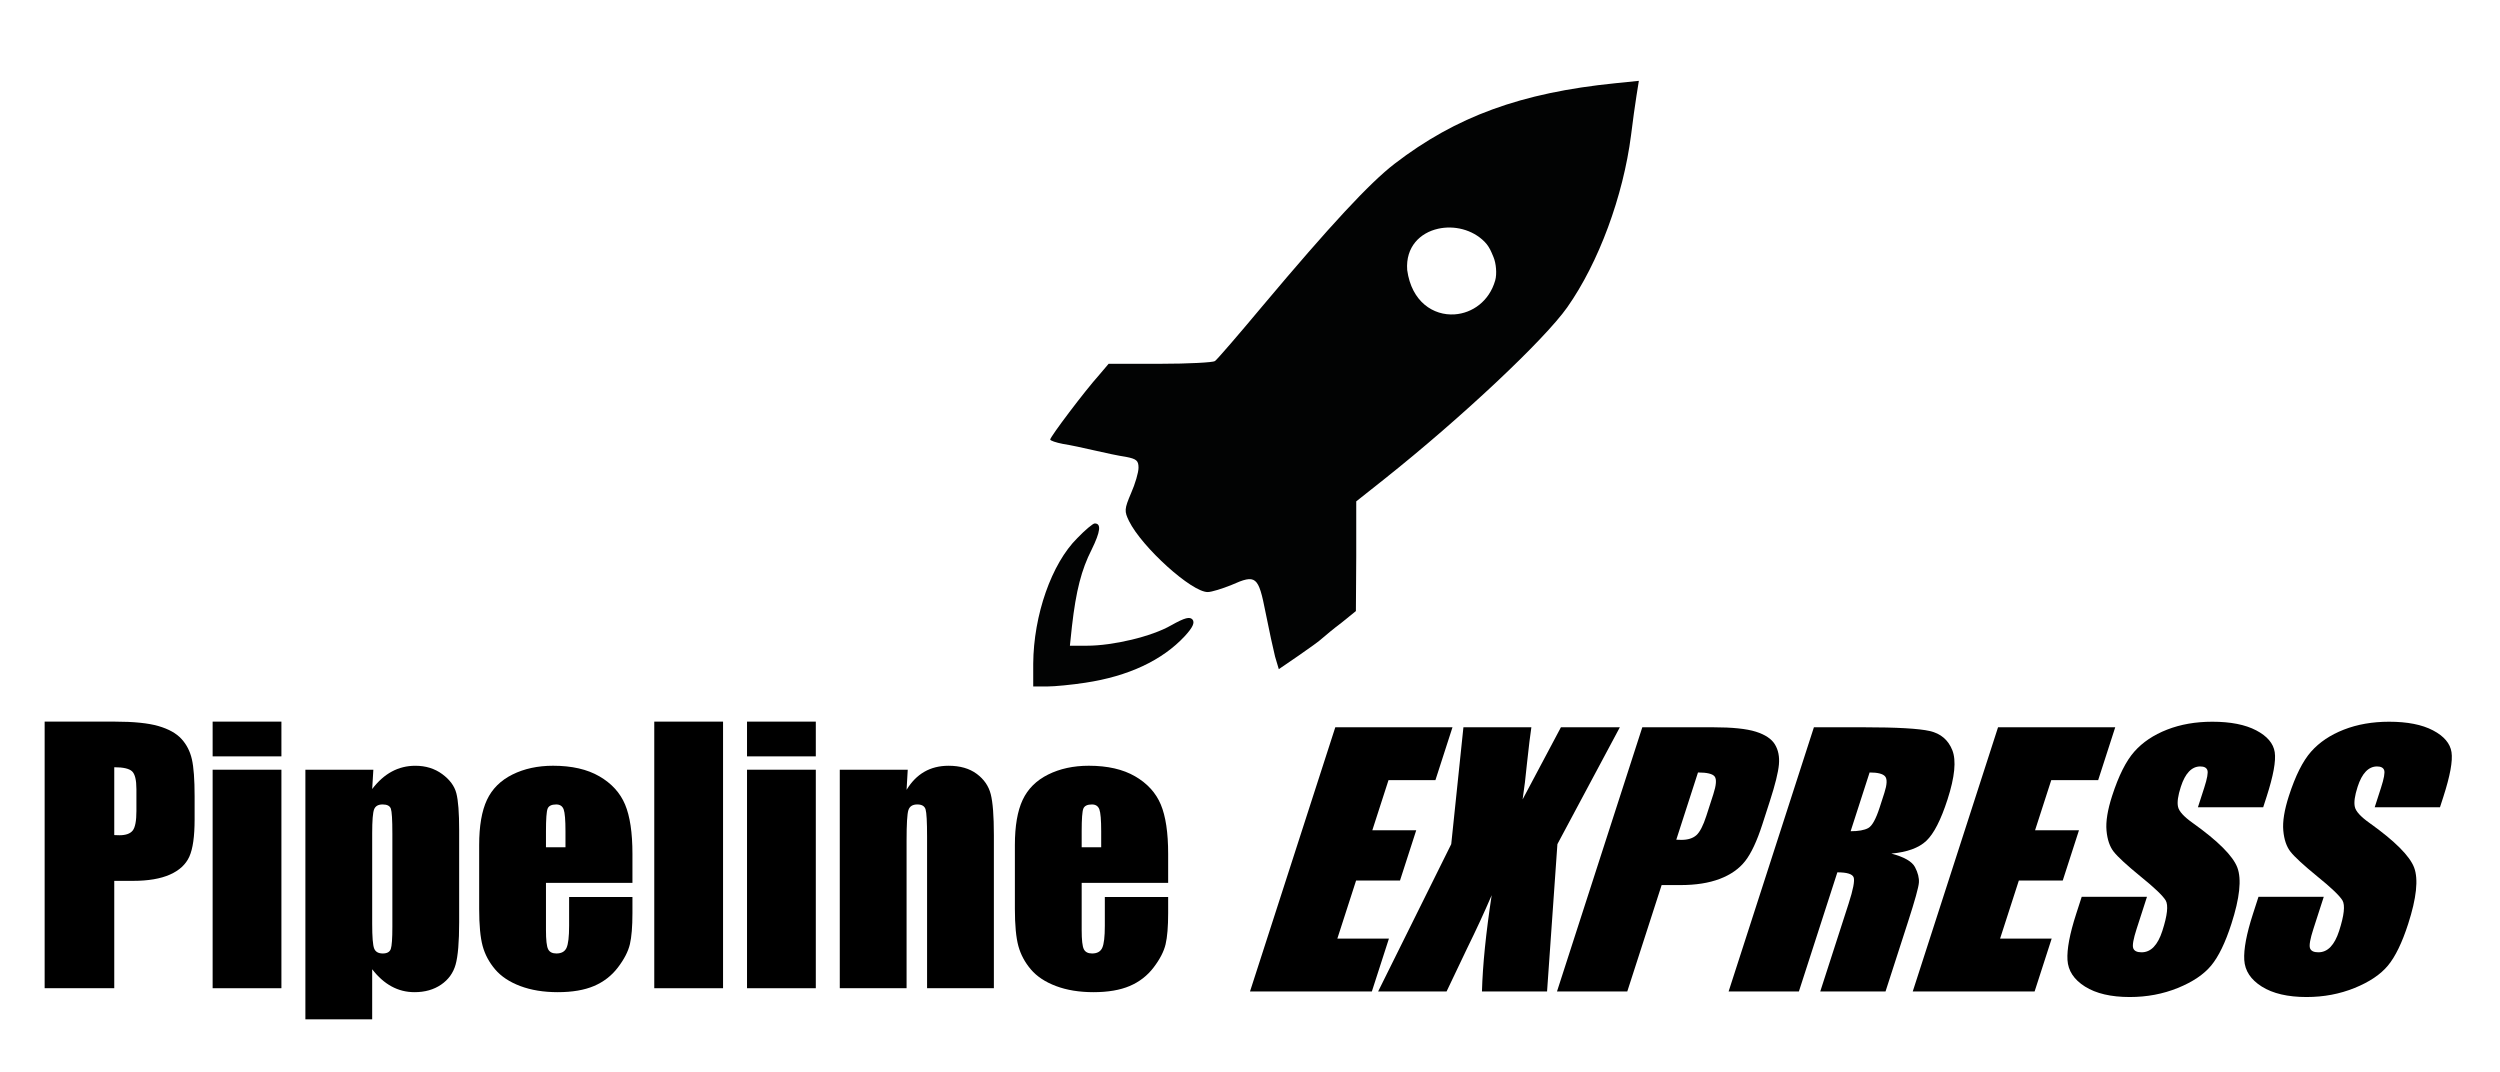
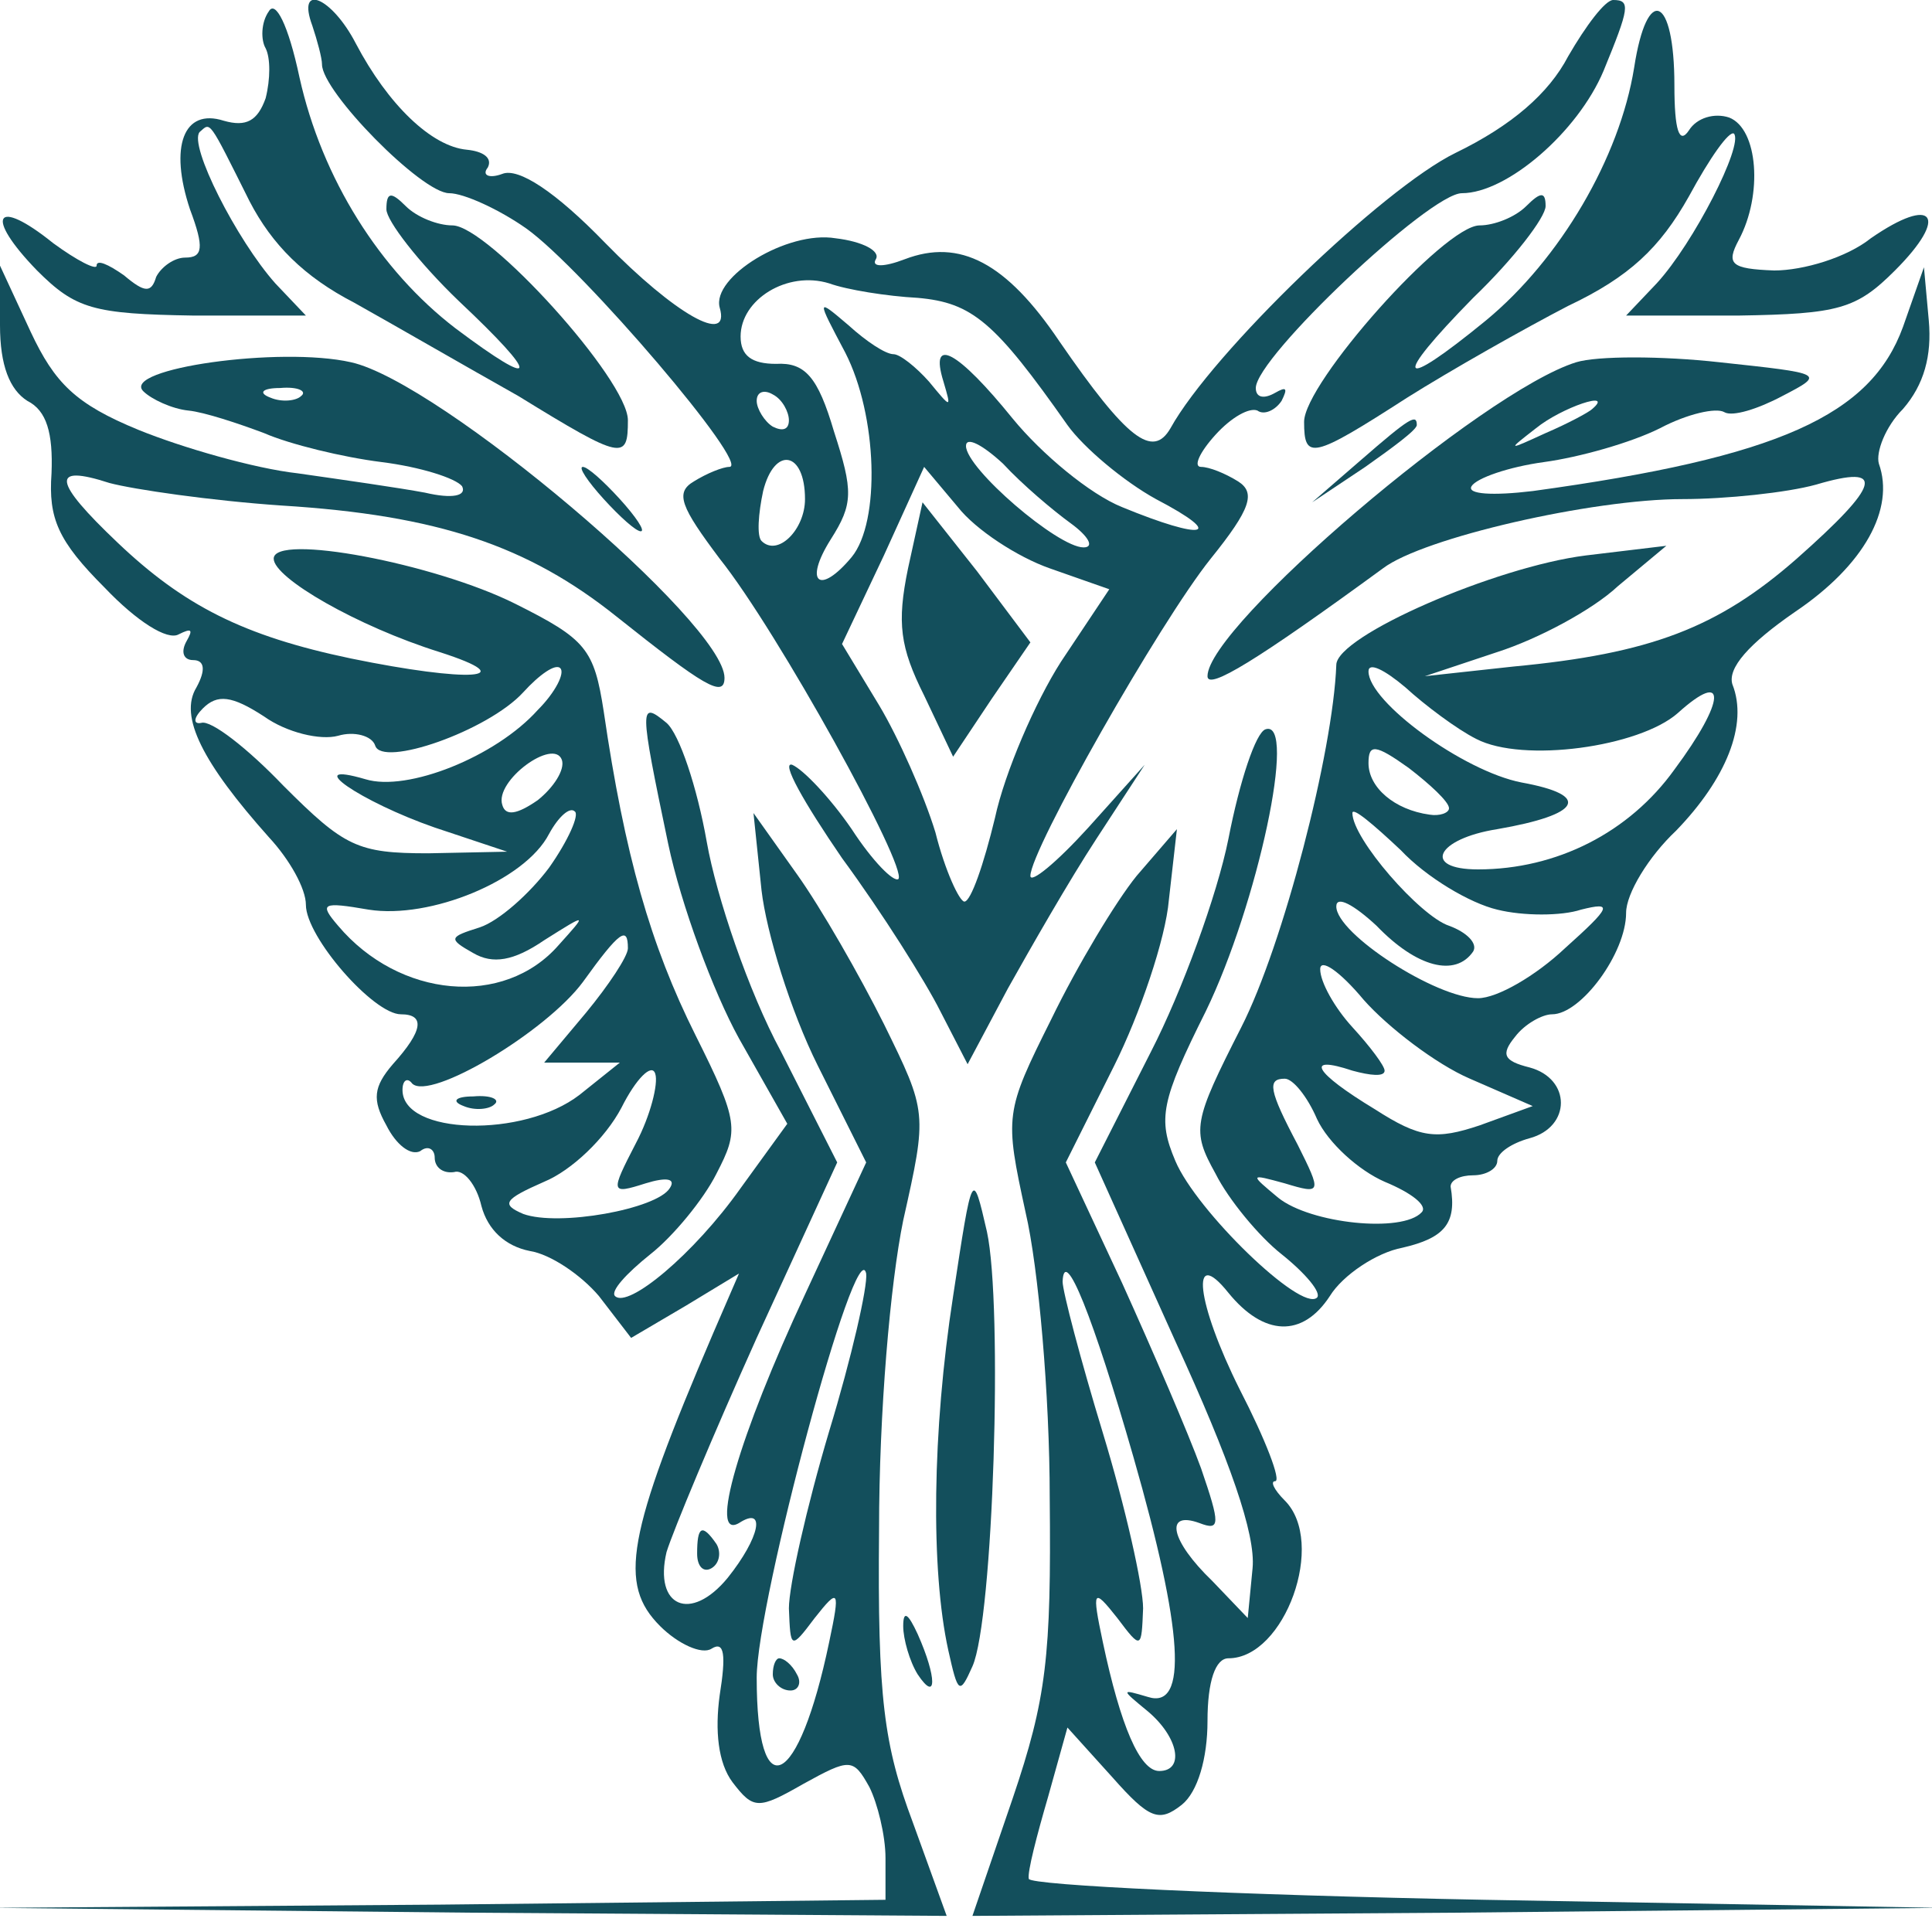
- <svg xmlns="http://www.w3.org/2000/svg" version="1.1" x="0px" y="0px" viewBox="0 0 336 144" enable-background="new 0 0 336 144" xml:space="preserve">
-   <g id="outputsvg">
-     <g>
-       <path d="M6,96.986h9.422c2.548,0,4.507,0.199,5.878,0.598    c1.37,0.398,2.4,0.974,3.089,1.726c0.689,0.752,1.156,1.663,1.4,2.734    c0.244,1.069,0.367,2.726,0.367,4.968v3.121c0,2.288-0.237,3.954-0.711,5.002    c-0.474,1.048-1.344,1.852-2.611,2.412c-1.267,0.561-2.922,0.841-4.967,0.841    h-2.511v14.43H6V96.986z M15.356,103.117v9.118    c0.267,0.015,0.496,0.022,0.689,0.022c0.859,0,1.456-0.21,1.789-0.631    c0.333-0.42,0.5-1.294,0.5-2.622v-2.943c0-1.224-0.193-2.021-0.578-2.39    C17.37,103.302,16.57,103.117,15.356,103.117z" />
-       <path d="M37.822,96.986v4.67h-9.244v-4.67H37.822z M37.822,103.449v29.368h-9.244    v-29.368H37.822z" />
-       <path d="M50.178,103.449l-0.156,2.595c0.8-1.049,1.681-1.832,2.644-2.349    c0.963-0.518,2.015-0.776,3.156-0.776c1.392,0,2.596,0.373,3.611,1.118    c1.015,0.745,1.648,1.604,1.9,2.578c0.252,0.974,0.378,2.627,0.378,4.957    v12.371c0,2.671-0.16,4.571-0.478,5.698c-0.319,1.13-0.971,2.029-1.956,2.7    c-0.985,0.672-2.174,1.007-3.567,1.007c-1.111,0-2.141-0.258-3.089-0.776    c-0.948-0.517-1.815-1.285-2.6-2.305V137H41.044v-33.551H50.178z M52.733,111.991    c0-1.815-0.067-2.913-0.2-3.298c-0.133-0.383-0.504-0.575-1.111-0.575    c-0.593,0-0.974,0.221-1.144,0.664c-0.171,0.443-0.256,1.513-0.256,3.209v12.172    c0,1.771,0.089,2.877,0.267,3.32c0.178,0.443,0.563,0.664,1.156,0.664    c0.578,0,0.937-0.203,1.078-0.608c0.14-0.406,0.211-1.391,0.211-2.955V111.991z" />
-       <path d="M85,118.653H73.378v6.352c0,1.328,0.096,2.184,0.289,2.567    c0.192,0.384,0.563,0.575,1.111,0.575c0.681,0,1.137-0.254,1.367-0.764    c0.229-0.508,0.344-1.493,0.344-2.954v-3.873H85v2.169    c0,1.815-0.115,3.209-0.344,4.183c-0.23,0.974-0.767,2.014-1.611,3.121    c-0.844,1.107-1.915,1.937-3.211,2.489c-1.296,0.554-2.922,0.83-4.878,0.83    c-1.896,0-3.571-0.274-5.022-0.819c-1.452-0.545-2.582-1.295-3.389-2.246    c-0.808-0.953-1.367-2-1.678-3.143c-0.311-1.144-0.467-2.807-0.467-4.991    v-8.565c0-2.567,0.348-4.592,1.044-6.076c0.696-1.482,1.837-2.619,3.422-3.408    c1.585-0.789,3.407-1.184,5.467-1.184c2.518,0,4.596,0.475,6.233,1.428    c1.637,0.951,2.785,2.213,3.444,3.784C84.67,109.701,85,111.911,85,114.758V118.653    z M76,113.873v-2.147c0-1.519-0.082-2.501-0.244-2.943    c-0.163-0.443-0.496-0.664-1-0.664c-0.622,0-1.008,0.188-1.156,0.565    c-0.148,0.375-0.222,1.391-0.222,3.043v2.147H76z" />
-       <path d="M97.178,96.986v35.831h-9.244V96.986H97.178z" />
-       <path d="M109.644,96.986v4.67h-9.244v-4.67H109.644z M109.644,103.449v29.368h-9.244    v-29.368H109.644z" />
-       <path d="M122,103.449l-0.156,2.705c0.652-1.079,1.448-1.888,2.389-2.427    c0.94-0.539,2.025-0.809,3.255-0.809c1.54,0,2.8,0.362,3.778,1.084    c0.978,0.723,1.607,1.634,1.889,2.734c0.281,1.099,0.422,2.932,0.422,5.499    v20.582h-8.978v-20.339c0-2.021-0.067-3.253-0.2-3.696    s-0.504-0.664-1.111-0.664c-0.637,0-1.037,0.255-1.2,0.763    c-0.164,0.51-0.244,1.871-0.244,4.084v19.852h-8.978v-29.368H122z" />
-       <path d="M157,118.653h-11.622v6.352c0,1.328,0.096,2.184,0.289,2.567    c0.192,0.384,0.563,0.575,1.111,0.575c0.681,0,1.137-0.254,1.366-0.764    c0.23-0.508,0.345-1.493,0.345-2.954v-3.873H157v2.169    c0,1.815-0.115,3.209-0.344,4.183c-0.23,0.974-0.767,2.014-1.612,3.121    c-0.844,1.107-1.915,1.937-3.212,2.489c-1.296,0.554-2.922,0.83-4.877,0.83    c-1.897,0-3.571-0.274-5.022-0.819c-1.452-0.545-2.581-1.295-3.389-2.246    c-0.807-0.953-1.366-2-1.677-3.143c-0.311-1.144-0.467-2.807-0.467-4.991    v-8.565c0-2.567,0.348-4.592,1.044-6.076c0.696-1.482,1.836-2.619,3.422-3.408    c1.585-0.789,3.407-1.184,5.467-1.184c2.518,0,4.596,0.475,6.234,1.428    c1.636,0.951,2.785,2.213,3.444,3.784C156.67,109.701,157,111.911,157,114.758    V118.653z M148,113.873v-2.147c0-1.519-0.082-2.501-0.244-2.943    c-0.164-0.443-0.497-0.664-1-0.664c-0.622,0-1.008,0.188-1.156,0.565    c-0.148,0.375-0.222,1.391-0.222,3.043v2.147H148z" />
-     </g>
-     <g>
-       <path d="M179.464,97.746h15.75l-2.294,7.106h-6.305l-2.174,6.733h5.901l-2.181,6.755    h-5.901l-2.521,7.808h6.933l-2.294,7.106H168L179.464,97.746z" />
-       <path d="M217.707,97.746l-8.391,15.704l-1.391,19.805h-8.75    c0.097-3.54,0.532-7.853,1.306-12.94c-0.965,2.253-2.067,4.637-3.304,7.15    l-2.758,5.79h-9.199l9.827-19.805l1.637-15.704h9.132    c-0.15,0.978-0.348,2.608-0.594,4.89c-0.165,1.738-0.36,3.34-0.583,4.804    l5.149-9.694H217.707z" />
-       <path d="M220.725,97.746h9.513c2.573,0,4.487,0.197,5.743,0.592    c1.256,0.395,2.112,0.965,2.566,1.711c0.455,0.746,0.635,1.648,0.539,2.708    c-0.096,1.061-0.502,2.702-1.22,4.924l-0.998,3.092    c-0.732,2.267-1.505,3.919-2.318,4.957c-0.814,1.039-1.95,1.835-3.408,2.391    c-1.459,0.556-3.219,0.833-5.284,0.833h-2.535l-4.617,14.3h-9.446    L220.725,97.746z M228.209,103.821l-2.917,9.036    c0.264,0.015,0.494,0.022,0.688,0.022c0.867,0,1.537-0.209,2.008-0.624    c0.471-0.418,0.919-1.284,1.344-2.6l0.942-2.917    c0.392-1.213,0.452-2.003,0.181-2.369    C230.184,104.005,229.435,103.821,228.209,103.821z" />
-       <path d="M243.789,97.746h6.686c4.457,0,7.42,0.169,8.89,0.504    c1.469,0.337,2.478,1.196,3.027,2.576c0.548,1.383,0.334,3.587-0.643,6.613    c-0.892,2.763-1.844,4.621-2.853,5.571c-1.01,0.951-2.578,1.521-4.703,1.711    c1.723,0.454,2.783,1.061,3.182,1.82c0.397,0.761,0.572,1.459,0.524,2.094    c-0.049,0.637-0.535,2.388-1.46,5.253l-3.024,9.365h-8.773l3.81-11.8    c0.613-1.9,0.84-3.077,0.68-3.531c-0.161-0.452-0.891-0.68-2.192-0.68    l-5.169,16.011h-9.446L243.789,97.746z M251.274,103.821l-2.549,7.896    c1.062,0,1.852-0.143,2.37-0.427c0.519-0.286,1.03-1.21,1.535-2.775    l0.63-1.952c0.363-1.125,0.396-1.864,0.098-2.215    C253.06,103.996,252.365,103.821,251.274,103.821z" />
-       <path d="M268.537,97.746h15.75l-2.294,7.106h-6.305l-2.174,6.733h5.901l-2.181,6.755    h-5.901l-2.521,7.808h6.933l-2.294,7.106h-16.379L268.537,97.746z" />
-       <path d="M304.174,108.493h-8.773l0.85-2.632c0.397-1.228,0.537-2.01,0.421-2.347    c-0.116-0.336-0.436-0.504-0.959-0.504c-0.569,0-1.072,0.227-1.51,0.681    s-0.806,1.14-1.103,2.063c-0.382,1.184-0.507,2.078-0.372,2.677    c0.119,0.6,0.775,1.324,1.968,2.171c3.417,2.439,5.418,4.442,6.006,6.006    c0.586,1.565,0.318,4.088-0.805,7.567c-0.817,2.53-1.722,4.395-2.714,5.593    c-0.993,1.199-2.488,2.204-4.485,3.016C290.7,133.594,288.549,134,286.246,134    c-2.528,0-4.534-0.469-6.02-1.404c-1.486-0.935-2.271-2.127-2.357-3.575    c-0.086-1.448,0.3-3.501,1.16-6.163l0.751-2.325h8.773l-1.395,4.321    c-0.43,1.331-0.582,2.186-0.458,2.566c0.124,0.381,0.5,0.57,1.128,0.57    c0.628,0,1.173-0.241,1.636-0.724c0.462-0.483,0.847-1.198,1.154-2.149    c0.675-2.091,0.825-3.457,0.449-4.101c-0.391-0.643-1.517-1.718-3.379-3.224    c-1.858-1.52-3.057-2.624-3.598-3.312c-0.541-0.687-0.867-1.637-0.975-2.851    c-0.11-1.213,0.141-2.763,0.75-4.65c0.878-2.72,1.875-4.707,2.992-5.966    c1.116-1.257,2.581-2.241,4.397-2.95C293.066,97.354,295.095,97,297.339,97    c2.453,0,4.418,0.388,5.896,1.162c1.477,0.776,2.307,1.751,2.488,2.927    c0.181,1.177-0.185,3.178-1.095,5.999L304.174,108.493z" />
-       <path d="M327.934,108.493h-8.773l0.85-2.632c0.397-1.228,0.537-2.01,0.421-2.347    c-0.116-0.336-0.436-0.504-0.959-0.504c-0.569,0-1.072,0.227-1.51,0.681    s-0.806,1.14-1.103,2.063c-0.382,1.184-0.507,2.078-0.372,2.677    c0.119,0.6,0.775,1.324,1.968,2.171c3.417,2.439,5.418,4.442,6.006,6.006    c0.586,1.565,0.318,4.088-0.805,7.567c-0.817,2.53-1.722,4.395-2.714,5.593    c-0.993,1.199-2.488,2.204-4.485,3.016C314.46,133.594,312.309,134,310.006,134    c-2.528,0-4.534-0.469-6.02-1.404c-1.486-0.935-2.271-2.127-2.357-3.575    c-0.086-1.448,0.3-3.501,1.16-6.163l0.751-2.325h8.773l-1.395,4.321    c-0.43,1.331-0.582,2.186-0.458,2.566c0.124,0.381,0.5,0.57,1.128,0.57    c0.628,0,1.173-0.241,1.636-0.724c0.462-0.483,0.847-1.198,1.154-2.149    c0.675-2.091,0.825-3.457,0.449-4.101c-0.391-0.643-1.517-1.718-3.379-3.224    c-1.858-1.52-3.057-2.624-3.598-3.312c-0.541-0.687-0.867-1.637-0.975-2.851    c-0.11-1.213,0.141-2.763,0.75-4.65c0.878-2.72,1.875-4.707,2.992-5.966    c1.116-1.257,2.581-2.241,4.397-2.95C316.826,97.354,318.855,97,321.099,97    c2.453,0,4.418,0.388,5.896,1.162c1.477,0.776,2.306,1.751,2.488,2.927    c0.181,1.177-0.185,3.178-1.095,5.999L327.934,108.493z" />
-     </g>
-     <g>
-       <path fill="#020303" d="M159.226,85.506c1.096-1.187,1.37-1.826,1.05-2.237    c-0.365-0.411-1.004-0.274-2.876,0.776c-2.602,1.506-7.807,2.739-11.322,2.739    h-2.283l0.274-2.602c0.548-4.793,1.278-7.624,2.648-10.317    c1.187-2.42,1.324-3.515,0.411-3.515c-0.228,0-1.278,0.867-2.328,1.963    c-3.47,3.424-5.889,10.363-5.935,16.891v3.059h1.872    c1.004,0,3.333-0.228,5.113-0.502C151.647,90.893,156.213,88.747,159.226,85.506z" />
-       <path fill="#020303" d="M165.526,78.613c3.287-1.461,3.607-1.187,4.565,3.698    c0.457,2.328,1.05,5.022,1.278,5.935l0.502,1.689l2.602-1.78    c1.461-1.004,2.922-2.054,3.241-2.374c0.365-0.32,1.507-1.278,2.602-2.1    l1.917-1.552l0.046-7.35v-7.396l3.743-2.967    c10.454-8.309,21.548-18.763,24.607-23.1c4.246-6.026,7.533-14.974,8.583-23.146    c0.228-1.826,0.548-4.2,0.73-5.296l0.32-2.009l-3.15,0.32    c-12.691,1.278-21.411,4.474-29.674,10.82    c-3.378,2.602-8.628,8.263-17.759,19.128c-3.241,3.88-6.117,7.213-6.391,7.396    c-0.228,0.183-3.561,0.365-7.35,0.365h-6.939l-1.278,1.507    c-1.963,2.191-6.574,8.309-6.574,8.674c0,0.137,0.776,0.411,1.735,0.593    c0.913,0.137,2.83,0.548,4.2,0.867c1.37,0.32,3.287,0.73,4.246,0.867    c1.415,0.274,1.689,0.502,1.689,1.461c0,0.639-0.457,2.191-1.004,3.424    c-0.913,2.146-0.913,2.42-0.274,3.743c1.735,3.515,8.446,9.587,10.591,9.541    C162.832,79.571,164.293,79.115,165.526,78.613z M193.294,30.74    c2.121-0.472,4.59,0.088,6.236,1.755c0.404,0.409,0.707,0.908,0.932,1.437    l0.257,0.604c0.36,0.846,0.488,2.274,0.235,3.158    c-0.805,2.812-3.089,4.395-5.446,4.557c-2.845,0.196-5.796-1.678-6.381-5.954    C188.896,33.17,190.868,31.28,193.294,30.74z" />
-     </g>
+ <svg xmlns="http://www.w3.org/2000/svg" version="1.0" width="120pt" height="120pt" viewBox="0 0 120 120" preserveAspectRatio="xMidYMid meet">
+   <g transform="translate(0,120) scale(0.1,-0.1)" fill="#134f5c" stroke="none">
+     <path d="M167 1193 c-5 -7 -5 -18 -2 -23 3 -6 3 -19 0 -31 -5 -14 -12 -18 -26 -14 -25 8 -34 -16 -21 -55 9 -24 8 -30 -3 -30 -7 0 -15 -6 -18 -12 -3 -10 -7 -10 -20 1 -10 7 -17 10 -17 6 0 -3 -12 3 -27 14 -36 29 -43 17 -10 -17 24 -24 35 -27 97 -28 l70 0 -19 20 c-24 27 -54 86 -47 94 7 6 5 9 31 -43 14 -27 34 -47 65 -63 25 -14 70 -40 102 -58 65 -40 68 -40 68 -15 0 25 -87 121 -109 121 -9 0 -22 5 -29 12 -9 9 -12 9 -12 -2 0 -7 20 -33 45 -57 51 -48 50 -56 -2 -17 -47 36 -83 93 -97 156 -7 33 -15 48 -19 41z" />
+     <path d="M194 1184 c3 -9 6 -20 6 -24 0 -17 62 -80 79 -80 9 0 31 -10 48 -22 35 -25 140 -148 126 -148 -4 0 -14 -4 -22 -9 -12 -7 -8 -16 16 -48 36 -45 117 -192 111 -199 -3 -2 -16 11 -29 31 -13 19 -30 37 -37 40 -7 2 7 -23 31 -58 25 -34 52 -77 61 -95 l17 -33 25 47 c14 25 38 67 55 93 l30 46 -35 -39 c-20 -22 -36 -35 -36 -30 0 16 80 157 112 197 25 31 28 41 17 48 -8 5 -18 9 -23 9 -5 0 -1 9 9 20 10 11 21 17 26 15 4 -3 11 0 15 6 4 8 3 9 -4 5 -7 -4 -12 -3 -12 3 0 19 108 121 128 121 28 0 72 38 88 76 16 39 17 44 6 44 -5 0 -17 -16 -28 -35 -12 -23 -35 -43 -70 -60 -45 -22 -151 -124 -177 -171 -11 -19 -27 -7 -69 54 -33 49 -62 64 -96 51 -13 -5 -21 -5 -18 0 3 5 -8 11 -25 13 -30 5 -77 -24 -72 -43 7 -24 -28 -4 -71 40 -31 32 -54 47 -64 43 -8 -3 -13 -1 -9 4 3 6 -3 10 -13 11 -22 2 -49 28 -69 66 -15 29 -37 38 -27 11z m376 -169 c34 -3 48 -15 93 -79 10 -14 35 -35 55 -46 44 -23 30 -26 -21 -5 -20 8 -50 33 -68 55 -34 42 -52 52 -43 23 5 -17 5 -17 -9 0 -8 9 -18 17 -22 17 -5 0 -17 8 -28 18 -20 17 -20 17 -2 -17 20 -39 22 -105 4 -127 -20 -24 -30 -16 -13 11 14 22 14 30 2 67 -10 34 -18 43 -36 42 -15 0 -22 5 -22 17 0 23 29 41 55 33 11 -4 36 -8 55 -9z m-80 -76 c0 -6 -4 -7 -10 -4 -5 3 -10 11 -10 16 0 6 5 7 10 4 6 -3 10 -11 10 -16z m175 -64 c11 -8 15 -15 8 -15 -16 0 -73 49 -73 63 0 6 10 1 23 -11 12 -13 31 -29 42 -37z m-165 15 c0 -19 -17 -36 -27 -26 -3 3 -2 17 1 31 7 28 26 25 26 -5z m152 -43 l37 -13 -30 -45 c-16 -25 -35 -69 -41 -97 -7 -29 -15 -52 -19 -52 -3 0 -12 19 -18 43 -7 23 -23 59 -35 79 l-23 38 26 55 25 55 21 -25 c11 -14 37 -31 57 -38z" />
+     <path d="M564 847 c-7 -34 -5 -49 10 -79 l18 -38 24 36 24 35 -33 44 -34 43 -9 -41z" />
+     <path d="M1015 1158 c-9 -56 -46 -119 -92 -157 -55 -45 -59 -38 -8 14 25 24 45 50 45 57 0 9 -3 9 -12 0 -7 -7 -20 -12 -29 -12 -22 0 -109 -98 -109 -122 0 -24 5 -23 64 15 27 17 73 43 100 57 38 18 57 36 75 68 13 24 25 41 28 39 6 -7 -25 -68 -48 -93 l-19 -20 70 0 c62 1 73 4 97 28 34 34 24 47 -15 20 -15 -12 -42 -20 -60 -20 -27 1 -30 4 -22 19 15 28 12 69 -6 76 -9 3 -20 0 -25 -8 -6 -9 -9 0 -9 28 0 56 -17 63 -25 11z" />
+     <path d="M0 998 c0 -25 6 -40 17 -47 12 -6 16 -20 15 -45 -2 -28 4 -42 33 -71 20 -21 39 -33 46 -29 8 4 9 3 5 -4 -4 -7 -2 -12 4 -12 7 0 8 -6 2 -17 -11 -18 4 -47 45 -93 13 -14 23 -32 23 -42 0 -20 42 -68 59 -68 15 0 14 -10 -5 -31 -12 -14 -13 -22 -4 -38 6 -12 15 -19 21 -16 5 4 9 1 9 -4 0 -6 5 -10 12 -9 6 2 14 -8 17 -21 4 -15 15 -25 30 -28 13 -2 32 -15 43 -28 l20 -26 34 20 33 20 -16 -37 c-54 -126 -59 -156 -33 -182 11 -11 26 -18 32 -14 8 5 9 -4 5 -29 -3 -22 -1 -42 8 -54 13 -17 16 -17 44 -1 29 16 31 16 41 -2 5 -10 10 -30 10 -44 l0 -26 -277 -3 -278 -2 297 -3 296 -2 -21 58 c-18 48 -22 77 -21 182 0 73 7 153 15 192 15 67 15 67 -12 122 -15 30 -39 72 -54 93 l-27 38 5 -48 c3 -26 18 -75 35 -109 l30 -60 -38 -82 c-41 -88 -60 -153 -41 -142 17 11 13 -9 -7 -34 -23 -28 -46 -18 -38 16 4 13 29 73 56 133 l50 109 -35 69 c-20 37 -40 96 -46 130 -6 34 -17 67 -25 74 -17 14 -17 11 1 -75 8 -38 28 -92 44 -121 l30 -53 -29 -40 c-29 -41 -70 -75 -78 -67 -3 3 7 14 22 26 14 11 33 34 41 50 14 27 14 32 -13 86 -28 56 -44 112 -57 201 -6 39 -11 45 -55 67 -50 25 -150 44 -150 28 0 -12 52 -42 103 -58 53 -17 18 -19 -55 -4 -67 14 -104 33 -145 72 -40 38 -42 49 -5 37 15 -4 63 -11 107 -14 97 -6 153 -25 208 -69 54 -43 67 -51 67 -38 0 34 -177 184 -232 196 -44 10 -143 -4 -129 -18 5 -5 18 -11 28 -12 10 -1 31 -8 47 -14 16 -7 49 -15 73 -18 24 -3 46 -10 50 -15 3 -6 -6 -8 -23 -4 -16 3 -51 8 -79 12 -27 3 -72 16 -99 27 -39 16 -52 29 -67 61 l-19 41 0 -37z m187 -44 c-3 -3 -12 -4 -19 -1 -8 3 -5 6 6 6 11 1 17 -2 13 -5z m147 -195 c-26 -29 -81 -51 -107 -43 -41 12 -3 -14 43 -30 l45 -15 -49 -1 c-44 0 -52 4 -90 42 -22 23 -45 41 -51 39 -5 -1 -5 3 1 9 9 9 18 8 38 -5 14 -10 35 -15 46 -12 10 3 21 0 23 -6 4 -14 70 9 92 33 10 11 20 18 23 15 3 -3 -3 -15 -14 -26z m0 -56 c-13 -9 -20 -10 -22 -3 -5 15 32 42 37 28 2 -6 -5 -17 -15 -25z m7 -42 c-12 -16 -31 -33 -43 -37 -19 -6 -20 -7 -4 -16 12 -7 25 -5 44 8 27 17 27 17 9 -3 -34 -39 -99 -33 -137 12 -12 14 -10 15 19 10 38 -6 97 18 112 47 6 11 13 17 16 14 3 -2 -4 -18 -16 -35z m49 -50 c0 -5 -12 -23 -26 -40 l-26 -31 24 0 23 0 -25 -20 c-35 -27 -110 -25 -110 3 0 6 3 8 6 4 11 -11 83 32 106 63 23 32 28 35 28 21z m5 -121 c-16 -31 -16 -32 6 -25 13 4 19 3 15 -3 -8 -13 -69 -24 -91 -16 -14 6 -12 9 13 20 17 7 38 27 48 46 9 18 19 28 21 21 2 -6 -3 -26 -12 -43z m120 -179 c-14 -47 -25 -96 -25 -110 1 -25 1 -26 16 -6 15 19 16 18 9 -15 -19 -91 -45 -104 -45 -22 0 47 62 278 68 251 1 -8 -9 -52 -23 -98z" />
+     <path d="M288 513 c7 -3 16 -2 19 1 4 3 -2 6 -13 5 -11 0 -14 -3 -6 -6z" />
+     <path d="M480 160 c0 -5 5 -10 11 -10 5 0 7 5 4 10 -3 6 -8 10 -11 10 -2 0 -4 -4 -4 -10z" />
+     <path d="M1182 997 c-20 -55 -77 -81 -230 -102 -25 -3 -41 -2 -38 3 3 5 23 12 45 15 22 3 54 12 72 21 17 9 35 13 40 10 5 -3 21 2 36 10 27 14 26 14 -39 21 -36 4 -76 4 -89 0 -58 -18 -229 -164 -229 -195 0 -9 31 10 109 67 25 19 130 43 186 43 27 0 65 4 83 9 44 13 40 0 -12 -46 -49 -43 -91 -59 -176 -67 l-55 -6 45 15 c25 8 59 26 75 41 l30 25 -50 -6 c-56 -7 -155 -50 -155 -68 -2 -54 -33 -174 -59 -225 -30 -59 -31 -64 -16 -91 8 -16 27 -39 41 -50 15 -12 25 -24 22 -27 -10 -9 -75 54 -88 85 -11 26 -9 37 19 93 32 66 57 182 37 175 -6 -2 -16 -32 -23 -68 -7 -35 -29 -95 -48 -132 l-35 -69 50 -111 c34 -74 50 -120 48 -141 l-3 -31 -22 23 c-26 25 -30 44 -8 36 13 -5 13 -1 1 34 -8 22 -30 73 -49 115 l-35 75 30 60 c16 32 32 79 34 103 l5 44 -25 -29 c-13 -16 -37 -56 -53 -89 -29 -58 -29 -60 -16 -120 8 -34 15 -114 15 -177 1 -99 -2 -125 -23 -187 l-25 -73 300 2 301 3 -283 5 c-155 3 -282 9 -283 13 -1 4 5 27 12 51 l12 43 28 -31 c23 -26 29 -28 43 -17 10 8 16 29 16 52 0 25 5 39 13 39 35 0 61 72 35 98 -7 7 -9 12 -6 12 4 0 -6 26 -22 57 -27 54 -31 90 -7 60 22 -27 46 -28 63 -2 8 13 29 27 45 30 26 6 34 15 30 38 0 4 6 7 14 7 8 0 15 4 15 9 0 5 9 11 20 14 26 7 26 37 0 44 -16 4 -18 8 -9 19 6 8 17 14 23 14 18 0 46 38 46 63 0 12 14 35 31 51 31 32 45 66 35 91 -3 10 10 25 39 45 43 29 62 64 52 92 -2 7 4 23 15 34 13 15 18 33 16 55 l-3 33 -13 -37z m-193 -51 c-2 -2 -15 -9 -29 -15 -24 -11 -24 -11 -6 3 16 13 49 24 35 12z m-72 -205 c29 -15 101 -5 125 16 31 28 30 8 -2 -35 -28 -39 -73 -62 -122 -62 -35 0 -26 19 12 25 52 9 59 21 15 29 -36 7 -95 50 -95 69 0 6 10 1 23 -10 12 -11 32 -26 44 -32z m-17 -43 c0 -3 -6 -5 -12 -4 -22 3 -38 17 -38 32 0 12 4 12 25 -3 13 -10 25 -21 25 -25z m30 -63 c16 -4 40 -4 52 0 20 5 19 2 -10 -24 -18 -17 -42 -31 -54 -31 -26 0 -88 40 -88 57 0 7 11 1 25 -12 25 -26 49 -32 60 -16 3 5 -4 12 -15 16 -18 6 -60 54 -60 70 0 4 13 -7 30 -23 16 -17 43 -33 60 -37z m-17 -105 l39 -17 -33 -12 c-27 -9 -37 -8 -65 10 -38 23 -44 34 -14 24 11 -3 20 -4 20 0 0 3 -9 15 -20 27 -11 12 -20 28 -20 36 0 7 12 -1 27 -19 15 -17 45 -40 66 -49z m-95 -25 c7 -15 26 -32 42 -39 17 -7 27 -15 23 -19 -12 -13 -69 -7 -89 9 -18 15 -18 15 4 9 23 -7 23 -6 8 24 -18 34 -19 41 -8 41 5 0 14 -11 20 -25z m-114 -210 c31 -108 34 -157 9 -149 -17 5 -17 5 0 -9 19 -16 23 -37 7 -37 -12 0 -24 28 -35 80 -7 33 -6 34 9 15 15 -20 15 -19 16 6 0 14 -11 63 -25 109 -14 46 -25 88 -25 94 1 23 19 -22 44 -109z" />
+     <path d="M845 914 l-30 -26 33 22 c17 12 32 23 32 26 0 7 -4 5 -35 -22z" />
+     <path d="M375 890 c10 -11 20 -20 23 -20 3 0 -3 9 -13 20 -10 11 -20 20 -23 20 -3 0 3 -9 13 -20z" />
+     <path d="M592 395 c-13 -84 -14 -170 -3 -220 6 -27 7 -28 15 -10 13 29 19 224 9 270 -9 39 -9 39 -21 -40z" />
+     <path d="M433 235 c0 -8 4 -12 9 -9 5 3 6 10 3 15 -9 13 -12 11 -12 -6z" />
+     <path d="M561 190 c0 -8 4 -22 9 -30 12 -18 12 -2 0 25 -6 13 -9 15 -9 5z" />
  </g>
-   <g id="_x3C_Layer_x3E_">
- </g>
</svg>
